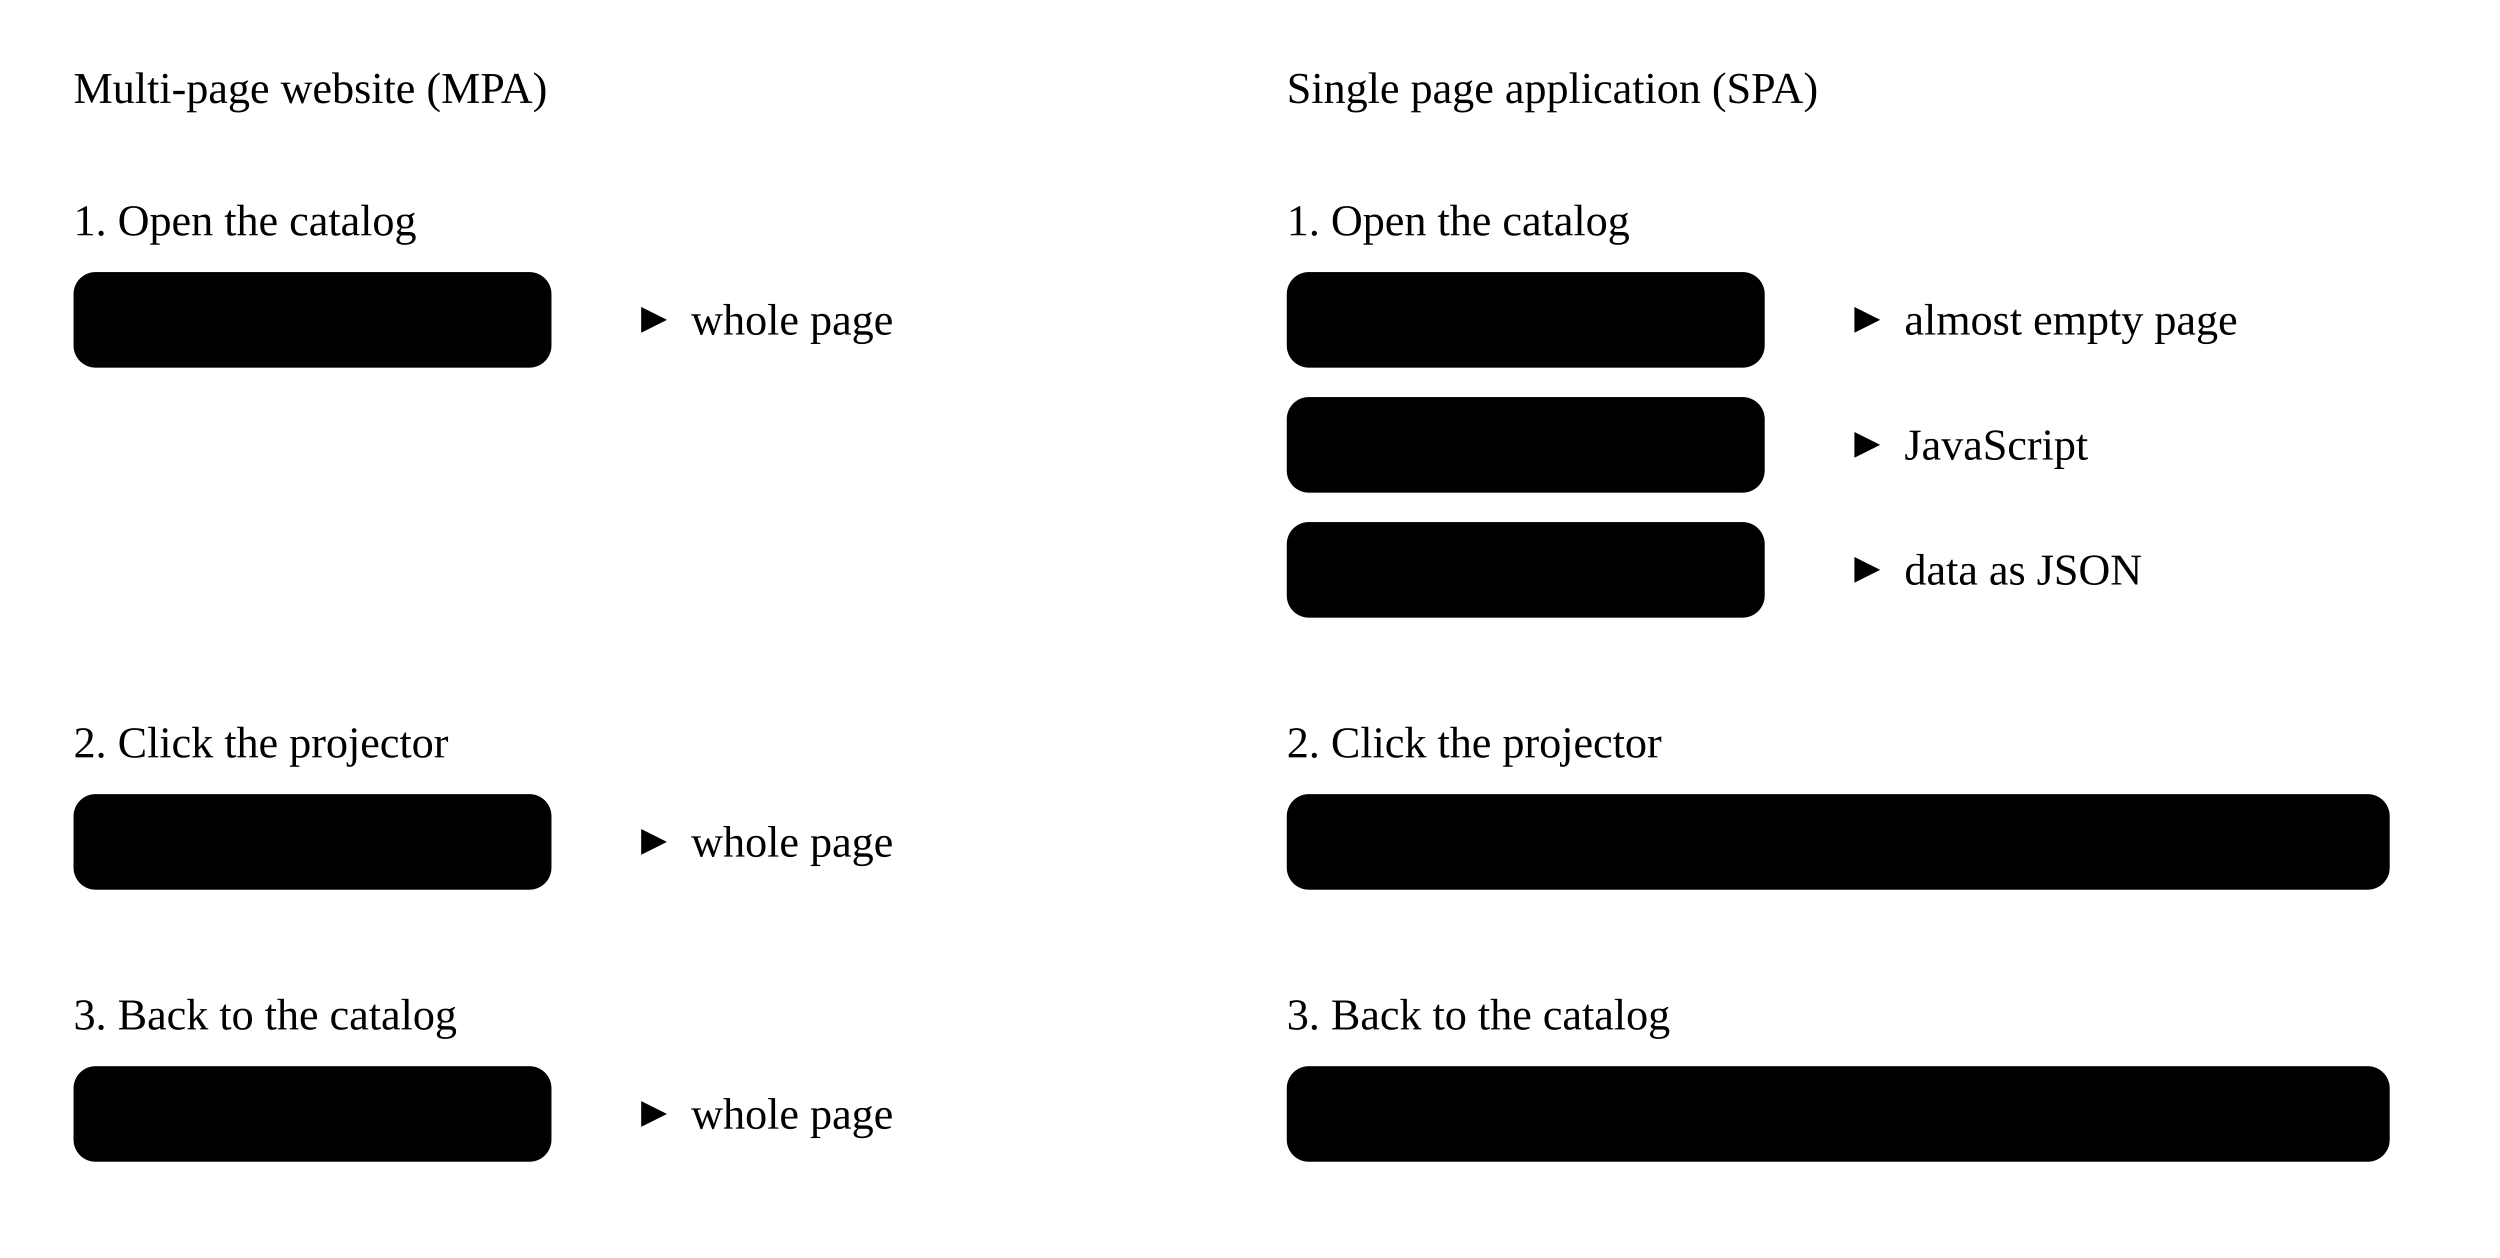
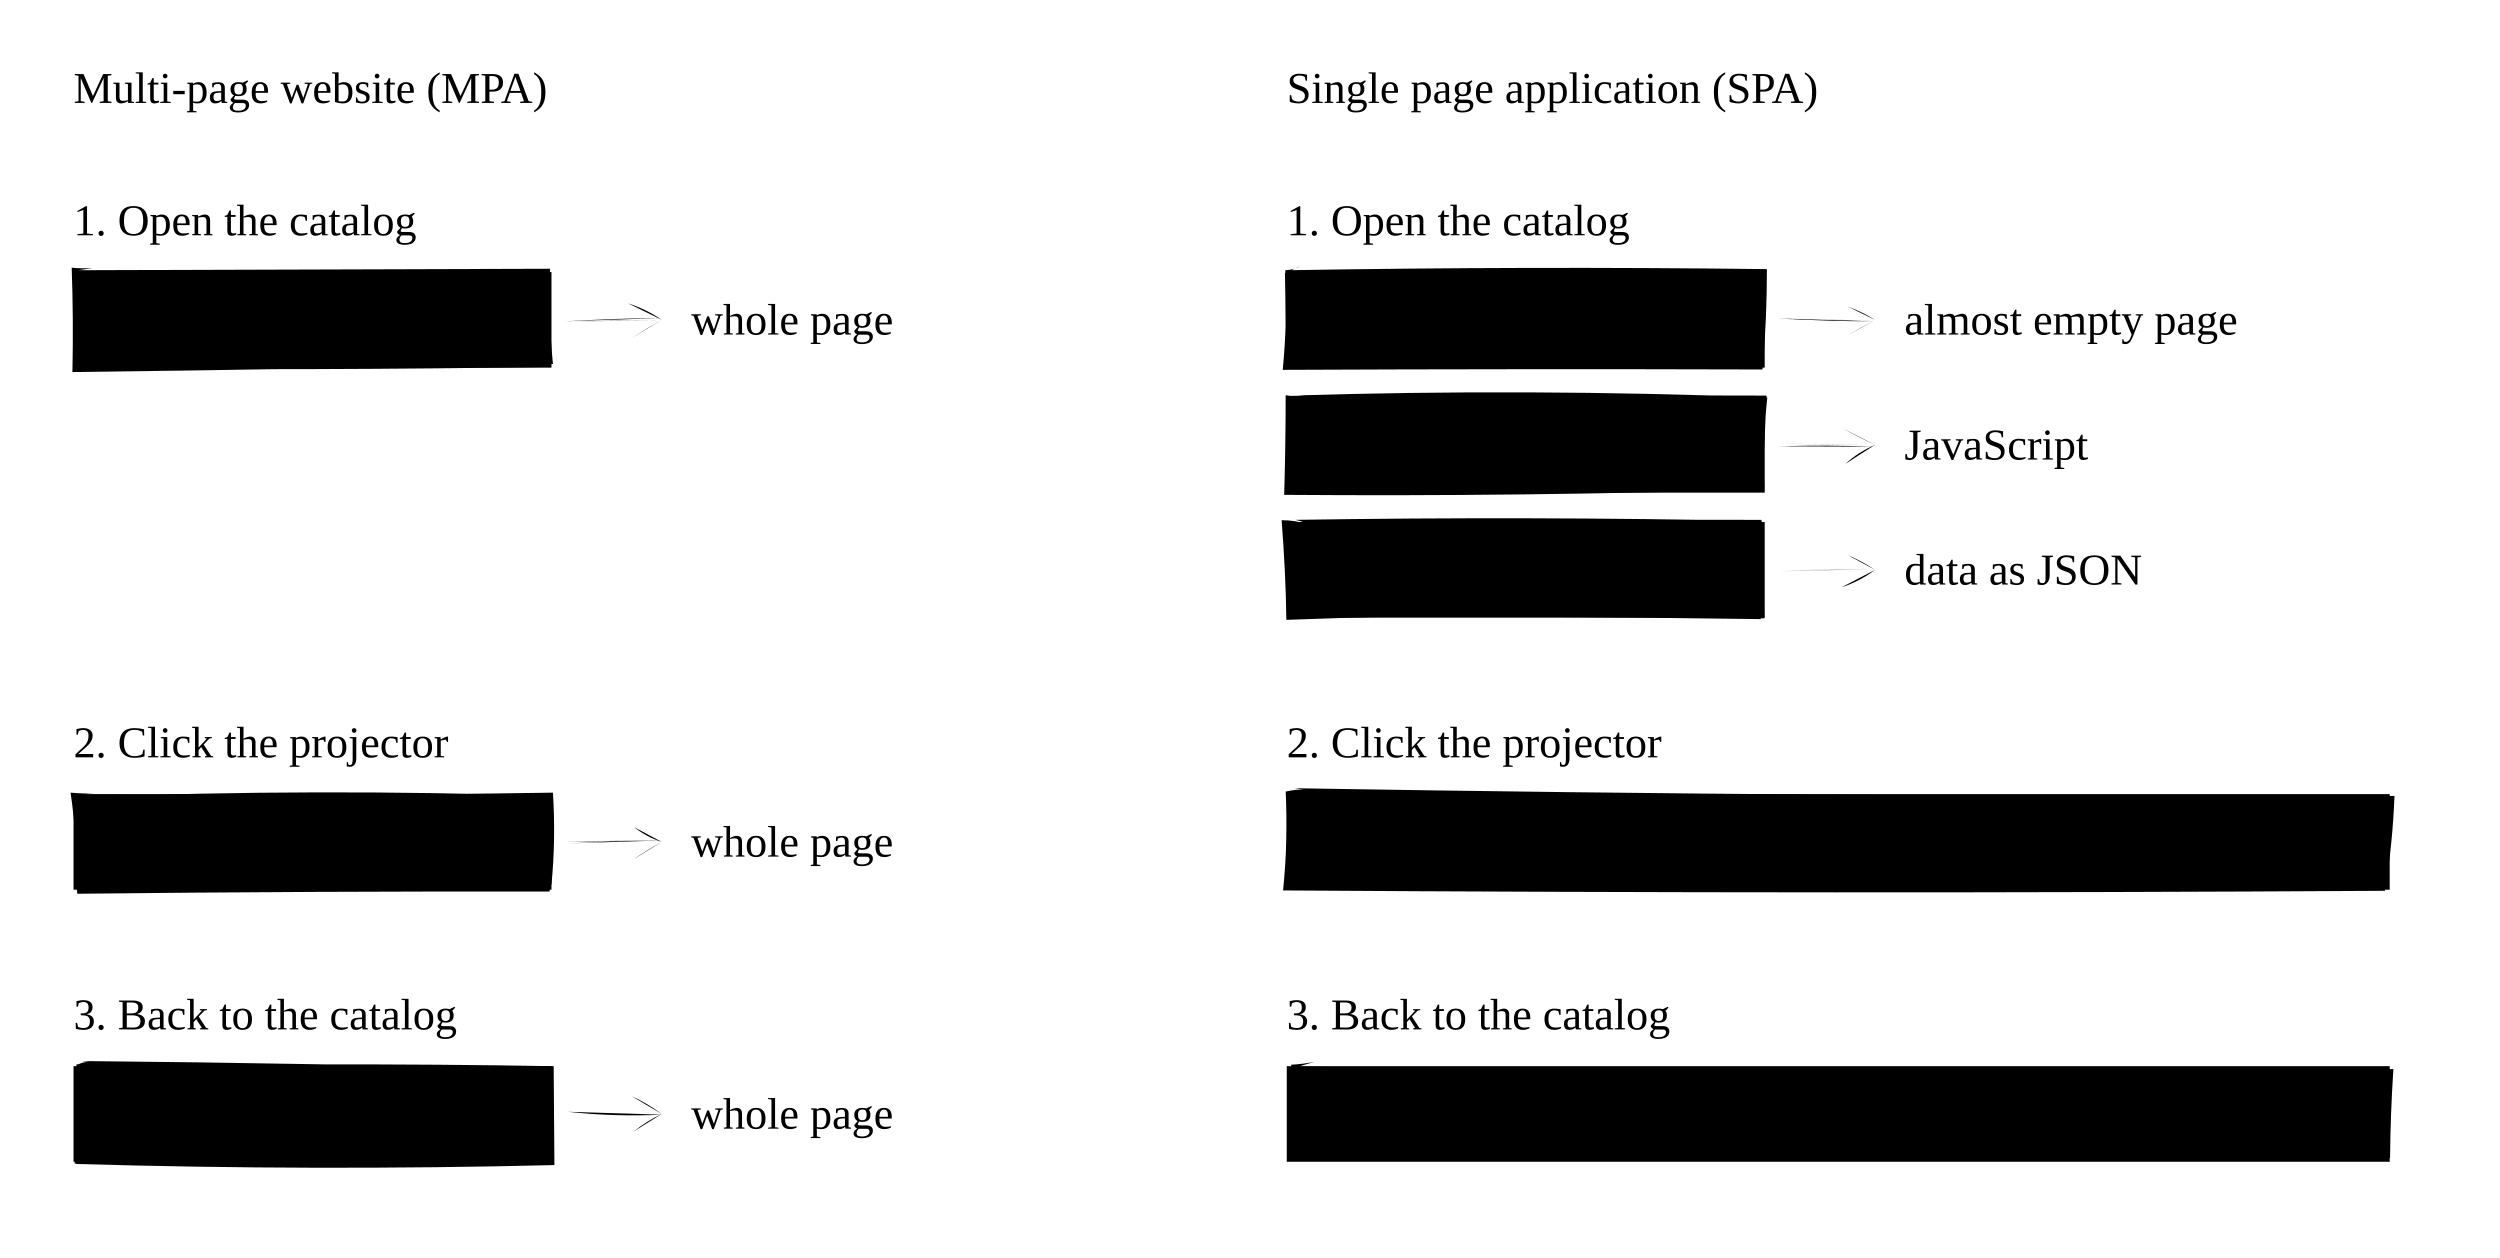
<svg xmlns="http://www.w3.org/2000/svg" viewBox="0 0 680 342" role="img" aria-labelledby="p2c1-requests-en-title p2c1-requests-en-desc">
-   <defs>
-     <marker id="p2c1-requests-en-head" viewBox="0 0 10 10" refX="8" refY="5" markerWidth="7" markerHeight="7" orient="auto-start-reverse">
-       <path class="fig-arrowhead" d="M 0 0 L 10 5 L 0 10 z" />
-     </marker>
-   </defs>
  <text class="fig-text" x="20" y="28">Multi-page website (MPA)</text>
  <text class="fig-text" x="350" y="28">Single page application (SPA)</text>
  <text class="fig-sub" x="20" y="64">1. Open the catalog</text>
-   <rect class="fig-box fig-box-strong" x="20" y="74" width="130" height="26" rx="6" />
+   <path class="fig-hatch" d="M 24.6 85.1 L 30.6 77.9 M 24.1 92 L 38.6 78.5 M 23.6 98.7 L 44.7 78.4 M 25.7 104.5 L 52.1 78.7 M 32.5 104.5 L 58.8 77.8 M 39.9 103.8 L 66.2 77.7 M 47.6 104.7 L 72.9 78 M 54.2 104 L 80.5 78.3 M 61.3 103.9 L 86.4 78.3 M 68 104.1 L 93.4 77.6 M 74.9 103.6 L 101.7 77.6 M 81.6 104 L 108.2 78.3 M 88.9 103.3 L 115.5 77.2 M 96.2 104.4 L 122.8 78.8 M 103.5 104.1 L 129.3 77.5 M 109.6 103.4 L 136.7 77.8 M 116.2 104.2 L 142.8 77.4 M 123.9 103.3 L 149.5 77.2 M 131.2 103.2 L 154.7 81.4 M 138 103.9 L 153.2 88.5 M 145.6 104.6 L 154.4 95.5" />
+   <rect class="fig-paper" x="20" y="74" width="130" height="26" />
+   <path class="fig-line fig-line-strong" d="M 22.3 74.5 Q 86.2 74.6 148.9 73.1 Q 148.9 86.5 149.6 99.8 Q 85.2 100.8 20.3 100.2 Q 20.5 87 20.7 73.9 Q 23.3 74.3 27 74.1 M 21.3 73.5 Q 85.6 73.3 149.6 73.1 Q 149.1 86 150.4 99 Q 85.1 100.4 19.7 101.2 Q 20 86.7 19.5 72.8 Q 21.9 73.1 25.2 72.9" />
  <text class="fig-code" x="30" y="91">GET /catalog</text>
-   <path class="fig-arrow" d="M 154 87 L 180 87" marker-end="url(#p2c1-requests-en-head)" />
+   <path class="fig-arrow" d="M 154.3 87.4 Q 167.3 87.2 180 87.2 M 153.6 87.4 Q 167.5 86.6 180 86.5" />
+   <path class="fig-arrow" d="M 180 87 Q 176.1 89.2 171.8 92 M 180 87 Q 176 84.2 170.8 82.5" />
  <text class="fig-sub" x="188" y="91">whole page</text>
  <text class="fig-sub" x="350" y="64">1. Open the catalog</text>
-   <rect class="fig-box fig-box-strong" x="350" y="74" width="130" height="26" rx="6" />
+   <path class="fig-hatch" d="M 354 84.7 L 360.7 78.2 M 354.2 91.7 L 368.6 78 M 353.7 99 L 374.5 77.6 M 356.3 103.7 L 381.2 77.5 M 363.7 104 L 388.9 78.2 M 370.3 103.7 L 395.6 78.7 M 377.1 103.5 L 403 78.1 M 383.9 103.3 L 410.4 78.2 M 391.3 104.6 L 417.5 77.6 M 397.5 103.3 L 423.6 77.3 M 404.5 103.4 L 431.2 77.9 M 411.4 103.6 L 437.6 78.2 M 419.5 104.7 L 445.5 77.3 M 426.7 104.5 L 451.8 78.4 M 433.4 103.7 L 458.6 77.2 M 440.6 103.5 L 466.7 77.4 M 446.7 104.1 L 472.9 78.4 M 453.2 104.2 L 480.1 78.2 M 460.7 104 L 484.4 80.4 M 468.2 103.8 L 484.6 88.6 M 475.7 104 L 484.4 94.5" />
+   <rect class="fig-paper" x="350" y="74" width="130" height="26" />
+   <path class="fig-line fig-line-strong" d="M 351.1 73.6 Q 415.8 73.8 480.3 74 Q 479.8 87.7 479.4 100.5 Q 414 100.3 348.9 100.6 Q 350.2 87.4 349.6 73.5 Q 352.1 73.4 353.7 72.3 M 350.7 73.5 Q 415.5 72.4 480.6 73.2 Q 480.6 86.4 479.5 99.6 Q 414.5 98.5 349.6 100.6 Q 349.8 87.8 349.5 74.2 Q 352.5 74.7 355.4 74.8" />
  <text class="fig-code" x="360" y="91">GET /</text>
-   <path class="fig-arrow" d="M 484 87 L 510 87" marker-end="url(#p2c1-requests-en-head)" />
+   <path class="fig-arrow" d="M 483.5 86.6 Q 497.3 87.4 509.5 87.4 M 484.5 86.9 Q 496.7 87.1 510.4 87.1" />
+   <path class="fig-arrow" d="M 510 87 Q 506.5 89.1 502.5 91.2 M 510 87 Q 506.7 84.9 502.6 83.4" />
  <text class="fig-sub" x="518" y="91">almost empty page</text>
-   <rect class="fig-box fig-box-strong" x="350" y="108" width="130" height="26" rx="6" />
+   <path class="fig-hatch" d="M 353.2 118.8 L 361.1 112.8 M 354.5 125.5 L 368 111.3 M 353.6 133.1 L 375.7 112.2 M 355.5 138.6 L 382.1 111.7 M 362.9 137.8 L 388.2 111.9 M 370.3 138.4 L 396 111.9 M 376.7 138.7 L 402.5 112.8 M 383.7 137.6 L 410.6 111.4 M 391.3 137.2 L 416.4 111.6 M 398.6 137.6 L 423.3 111.7 M 405.1 138.4 L 431.3 112.2 M 412.3 138.2 L 438 112.3 M 418.9 138 L 445.5 111.8 M 425.5 138.7 L 452.6 112.5 M 433.3 137.7 L 459.7 112.7 M 440 138.2 L 465.7 111.7 M 447.1 138.5 L 473.3 112.7 M 454.7 138.7 L 480.5 111.9 M 460.4 137.6 L 483.7 115.6 M 468.1 138.1 L 483.8 121.3 M 475.4 137.3 L 484.6 129.2" />
+   <rect class="fig-paper" x="350" y="108" width="130" height="26" />
+   <path class="fig-line fig-line-strong" d="M 353.3 107.8 Q 417.5 107.4 480.5 107.6 Q 480 120.3 479.2 133.6 Q 415.2 133 350.6 134.2 Q 350 120.8 350.4 107.7 Q 354.7 107.6 358.3 108.1 M 351.1 107.6 Q 415.4 105.6 480.7 108.1 Q 479.4 120.6 479.9 133.1 Q 414.3 135.1 349.3 134.6 Q 349.7 120.5 349.7 107.5 Q 351.6 107.9 354.6 107.6" />
  <text class="fig-code" x="360" y="125">GET /main.js</text>
-   <path class="fig-arrow" d="M 484 121 L 510 121" marker-end="url(#p2c1-requests-en-head)" />
+   <path class="fig-arrow" d="M 483.9 120.7 Q 497.4 120.8 509.6 121 M 483.7 121.4 Q 496.9 121 509.6 121.5" />
+   <path class="fig-arrow" d="M 510 121 Q 505.4 123 501.9 126.2 M 510 121 Q 505.9 119.1 501.2 116.5" />
  <text class="fig-sub" x="518" y="125">JavaScript</text>
-   <rect class="fig-box fig-box-strong" x="350" y="142" width="130" height="26" rx="6" />
+   <path class="fig-hatch" d="M 353.5 153.5 L 361.7 146.1 M 354.3 160.2 L 368.6 145.7 M 354 166.8 L 375.1 145.7 M 356.3 171.3 L 381.5 146.4 M 363.3 171.7 L 389.6 145.4 M 370.8 172.6 L 395.9 146 M 377.1 171.9 L 403.7 146.7 M 384.4 171.6 L 410.5 146.2 M 391.7 171.6 L 417.7 145.5 M 397.6 171.3 L 423.4 145.3 M 404.9 172.3 L 431.7 145.8 M 411.2 172.7 L 438.3 145.2 M 418.5 171.9 L 445.7 146.5 M 426.1 171.9 L 451.7 146.3 M 433.3 172.2 L 459.8 146.2 M 439.4 171.5 L 465.6 146.2 M 447.5 172.2 L 472.4 145.8 M 453.5 172.1 L 480.5 145.7 M 460.8 172.6 L 483.6 149 M 468.2 171.8 L 484.7 156.6 M 474.4 172.1 L 483.6 163.6" />
+   <rect class="fig-paper" x="350" y="142" width="130" height="26" />
+   <path class="fig-line fig-line-strong" d="M 351.7 142.1 Q 415.8 141.2 479.1 141.4 Q 479.3 155.5 479.9 168.2 Q 414.5 166.1 349.9 168.6 Q 349.7 155.6 348.6 141.5 Q 352.5 141.5 354.8 142.5 M 352.3 141.4 Q 416.1 140.4 479.2 141.7 Q 479.4 155.3 478.9 168.4 Q 415.3 167.5 350.9 167.6 Q 349.7 154.6 349.7 141.8 Q 352.4 142.2 354.4 141.9" />
  <text class="fig-code" x="360" y="159">GET /items</text>
-   <path class="fig-arrow" d="M 484 155 L 510 155" marker-end="url(#p2c1-requests-en-head)" />
+   <path class="fig-arrow" d="M 483.6 155.2 Q 496.8 155 509.6 154.7 M 483.6 155.4 Q 496.9 155 509.5 154.8" />
+   <path class="fig-arrow" d="M 510 155 Q 506.1 158 500.8 159.8 M 510 155 Q 506.4 152.6 502.6 151" />
  <text class="fig-sub" x="518" y="159">data as JSON</text>
  <text class="fig-sub" x="20" y="206">2. Click the projector</text>
-   <rect class="fig-box fig-box-strong" x="20" y="216" width="130" height="26" rx="6" />
+   <path class="fig-hatch" d="M 24.1 226.6 L 31.2 220.3 M 23.3 234.5 L 37.5 219.5 M 24.3 240.6 L 45.6 220.5 M 25.9 246.1 L 52.8 219.3 M 32.6 246.1 L 58.4 220.3 M 39.6 245.9 L 66.1 220.2 M 47 245.3 L 73.6 220 M 53.3 245.3 L 80.7 219.4 M 60.4 246.4 L 86.2 220 M 68.4 246.2 L 94.1 220.7 M 75.7 245.7 L 101.6 220 M 82.3 246.4 L 107.8 219.2 M 89.4 246.5 L 115.7 220.6 M 96.1 245.4 L 122.7 219.2 M 102.7 245.4 L 128.6 219.2 M 109.2 246.3 L 135.5 219.3 M 117.6 245.8 L 143.2 220.4 M 124.1 246.8 L 149.5 220.3 M 130.4 246.1 L 153.6 222.9 M 138.3 246.1 L 154.5 229.5 M 145.7 246.1 L 154.1 237.1" />
+   <rect class="fig-paper" x="20" y="216" width="130" height="26" />
+   <path class="fig-line fig-line-strong" d="M 21.7 216.1 Q 86.1 216.6 150.4 215.6 Q 151.2 228.4 150 240.6 Q 85.2 239.6 21 242.3 Q 21.1 228.8 19.2 215.6 Q 22.4 215.9 25.5 215.8 M 22.9 216.8 Q 86.1 214.4 149.7 216.5 Q 149.6 229.7 149.5 242.5 Q 85 242.4 21 243.1 Q 20.3 229.5 20.9 216.7 Q 23.6 217.2 27 217.5" />
  <text class="fig-code" x="30" y="233">GET /things/6</text>
-   <path class="fig-arrow" d="M 154 229 L 180 229" marker-end="url(#p2c1-requests-en-head)" />
+   <path class="fig-arrow" d="M 153.7 229 Q 167.4 228.6 179.8 228.7 M 154.6 229.4 Q 167.2 228.8 180.4 228.6" />
+   <path class="fig-arrow" d="M 180 229 Q 175.9 231.3 172.2 233.8 M 180 229 Q 175.9 227.7 172.5 225" />
  <text class="fig-sub" x="188" y="233">whole page</text>
  <text class="fig-sub" x="350" y="206">2. Click the projector</text>
-   <rect class="fig-box" x="350" y="216" width="300" height="26" rx="6" stroke-dasharray="5 4" />
+   <rect class="fig-paper" x="350" y="216" width="300" height="26" />
+   <path class="fig-line" d="M 352.1 214.4 Q 501 216.9 651.3 216.5 Q 650.8 229.5 648.7 242.3 Q 499.7 243.2 349 242.2 Q 350.4 228.1 349.7 215.3 Q 353.1 214.6 354.7 214.8" stroke-dasharray="5 4" />
  <text class="fig-sub fig-note" x="360" y="233">no request, JavaScript shows the thing</text>
  <text class="fig-sub" x="20" y="280">3. Back to the catalog</text>
-   <rect class="fig-box fig-box-strong" x="20" y="290" width="130" height="26" rx="6" />
+   <path class="fig-hatch" d="M 24.1 300.7 L 31.5 293.5 M 24.6 308.5 L 37.3 293.3 M 24.1 315.3 L 44.5 294.5 M 26.2 319.7 L 51.8 293.4 M 32.6 320.3 L 59.4 293.6 M 40.6 319.3 L 66.3 293.7 M 47.1 320.6 L 72.3 293.7 M 53.9 320.2 L 79.5 294.3 M 61 319.7 L 87.7 294.1 M 68.4 320.7 L 93.5 293.2 M 75.5 319.3 L 100.5 293.8 M 82 320 L 108.6 293.8 M 88.6 320.5 L 115 293.8 M 96.4 319.6 L 121.6 293.9 M 103.6 320.1 L 129.8 294.6 M 110.8 319.9 L 136.1 294.3 M 116.9 320.1 L 142.5 293.5 M 124.3 319.7 L 149.7 294.4 M 131.2 320.5 L 153.9 297.5 M 137.7 319.8 L 154 303.2 M 145.5 320.4 L 153.3 311.7" />
+   <rect class="fig-paper" x="20" y="290" width="130" height="26" />
+   <path class="fig-line fig-line-strong" d="M 23.2 290.3 Q 87.3 288.9 150.6 290 Q 150.7 303.9 150.8 316.9 Q 85.7 318.5 20.7 316.6 Q 21.5 302.5 20.8 289.5 Q 23 289.5 24.3 289.1 M 22.2 288.6 Q 86.3 289.2 150.2 290.9 Q 150.7 303 150.6 316.1 Q 85.2 314.8 20.3 316.5 Q 21.5 302.2 21 289.7 Q 23 288.4 26 289.1" />
  <text class="fig-code" x="30" y="307">GET /catalog</text>
-   <path class="fig-arrow" d="M 154 303 L 180 303" marker-end="url(#p2c1-requests-en-head)" />
+   <path class="fig-arrow" d="M 154.4 302.4 Q 167.1 303.8 180.2 303.2 M 154.3 303.3 Q 166.9 303 179.6 302.6" />
+   <path class="fig-arrow" d="M 180 303 Q 176.1 304.8 172.3 307.8 M 180 303 Q 175.9 300 171.7 298.1" />
  <text class="fig-sub" x="188" y="307">whole page</text>
  <text class="fig-sub" x="350" y="280">3. Back to the catalog</text>
-   <rect class="fig-box" x="350" y="290" width="300" height="26" rx="6" stroke-dasharray="5 4" />
+   <rect class="fig-paper" x="350" y="290" width="300" height="26" />
+   <path class="fig-line" d="M 353.2 290.1 Q 501.9 292.3 651 290.8 Q 650.2 303 650.1 314.9 Q 500.6 316 351.1 315.2 Q 351.7 302.8 351.2 289.6 Q 354.8 289.4 357.6 288.8" stroke-dasharray="5 4" />
  <text class="fig-sub fig-note" x="360" y="307">no request, JavaScript shows the catalog</text>
</svg>
